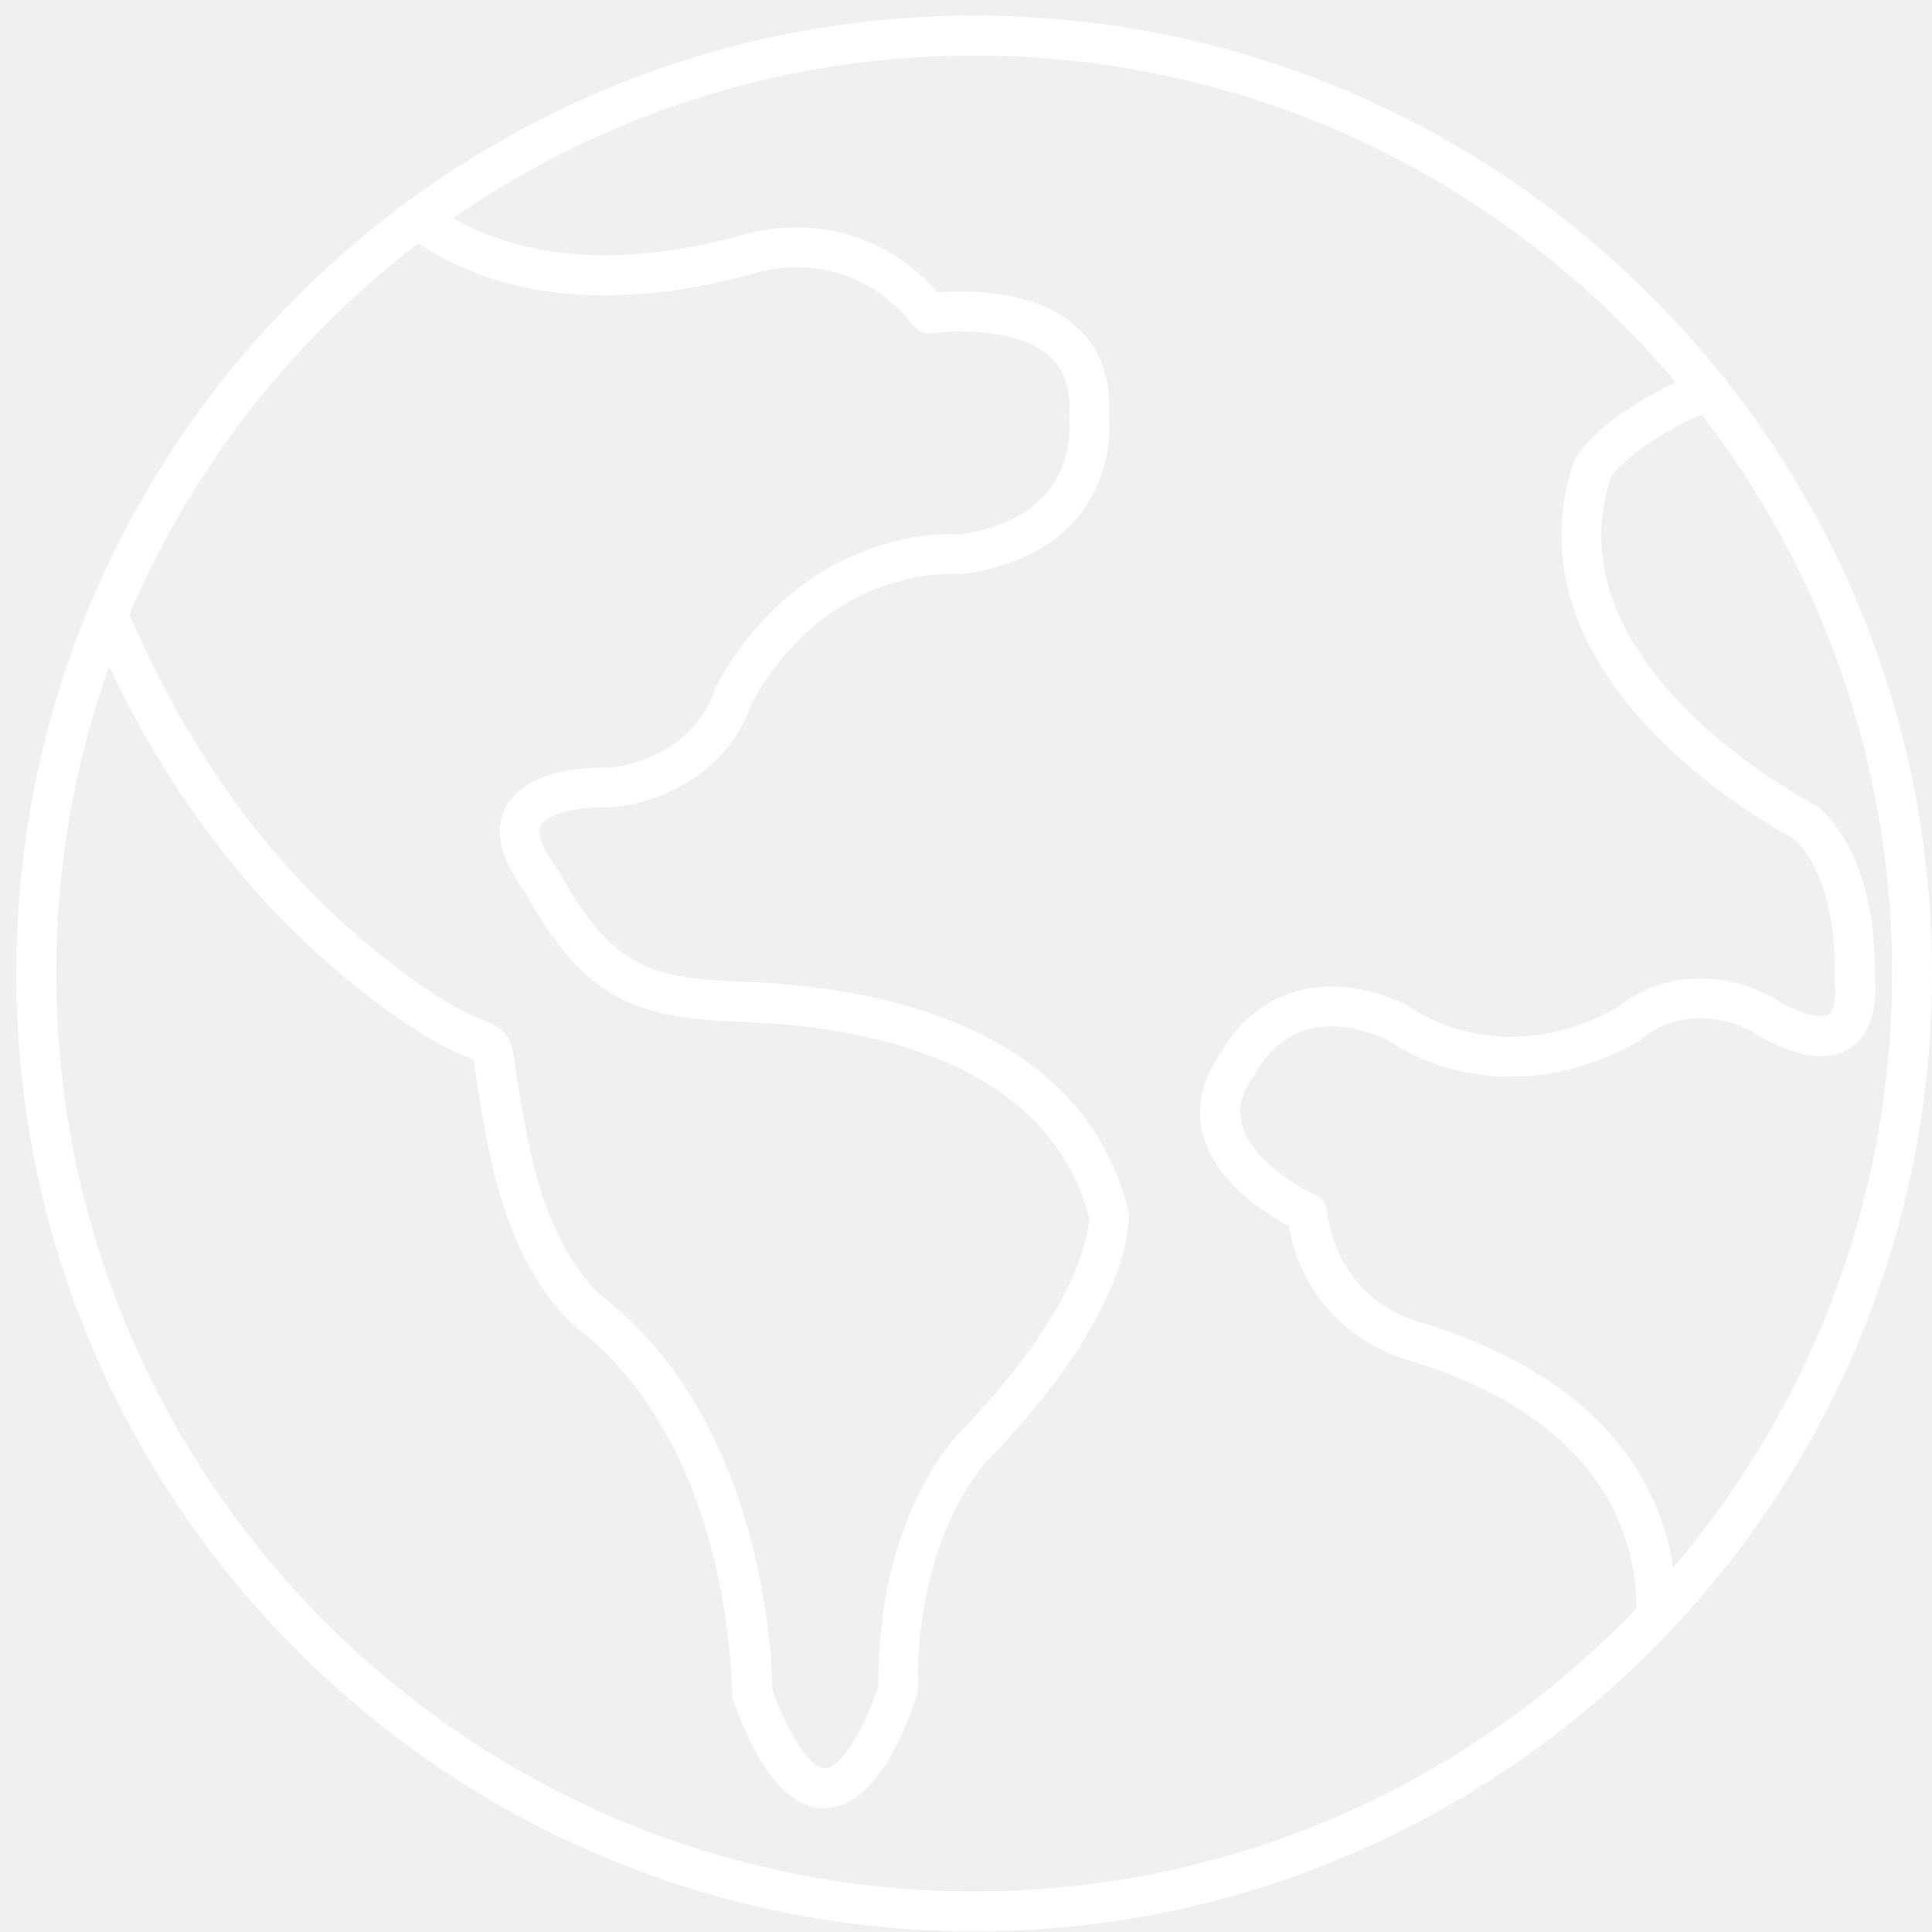
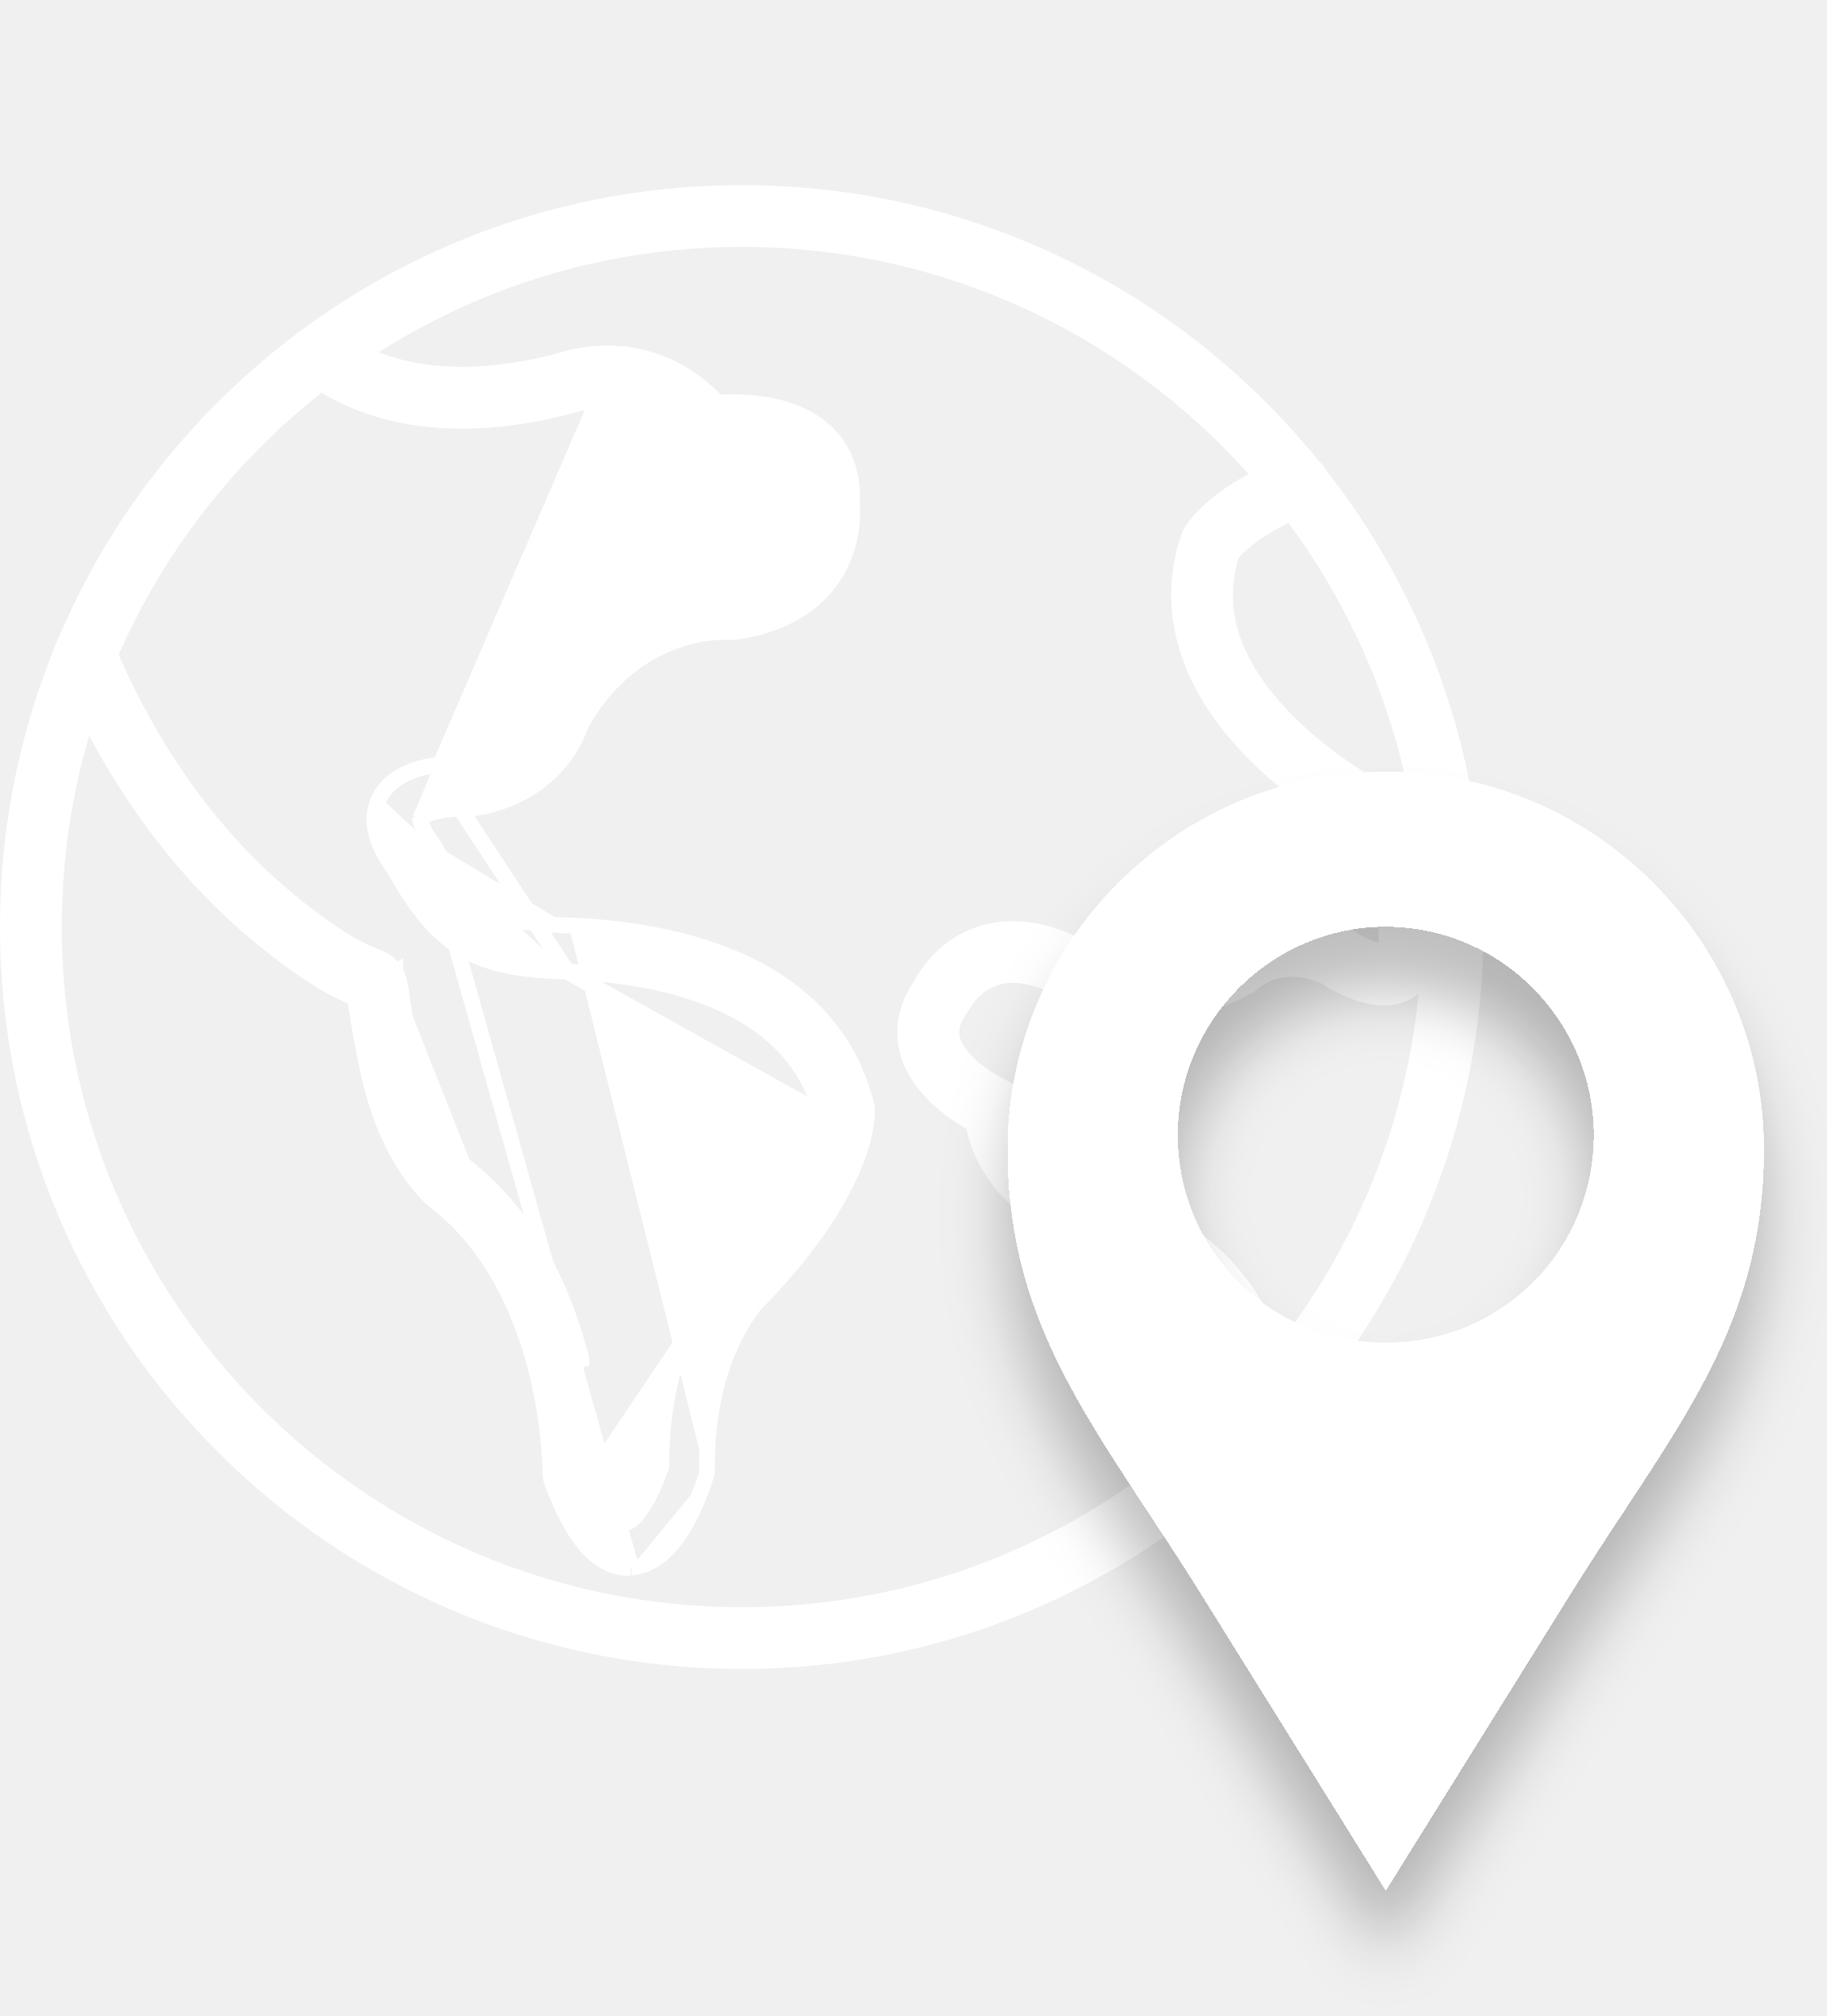
- <svg xmlns="http://www.w3.org/2000/svg" width="93" height="93" viewBox="0 0 93 93" fill="none">
-   <path fill-rule="evenodd" clip-rule="evenodd" d="M46.893 92.966C40.674 92.966 34.642 91.746 28.955 89.34C23.47 87.016 18.533 83.692 14.302 79.451C10.061 75.22 6.742 70.283 4.413 64.798C2.007 59.112 0.787 53.08 0.787 46.86C0.787 40.64 2.007 34.608 4.413 28.921C6.737 23.436 10.061 18.499 14.302 14.268C18.542 10.037 23.47 6.709 28.955 4.379C34.641 1.973 40.673 0.753 46.893 0.753C53.113 0.753 59.145 1.973 64.832 4.379C70.316 6.704 75.254 10.027 79.485 14.268C83.726 18.509 87.044 23.436 89.374 28.921C91.78 34.608 93 40.64 93 46.86C93 53.08 91.78 59.111 89.374 64.798C87.049 70.283 83.726 75.22 79.485 79.451C75.254 83.692 70.317 87.011 64.832 89.34C59.145 91.746 53.113 92.966 46.893 92.966ZM46.893 2.674C22.534 2.674 2.707 22.5 2.707 46.86C2.707 71.224 22.533 91.046 46.893 91.046C71.257 91.046 91.079 71.22 91.079 46.86C91.079 22.5 71.253 2.674 46.893 2.674Z" fill="white" />
-   <path fill-rule="evenodd" clip-rule="evenodd" d="M79.73 78.799H79.691C79.163 78.779 78.75 78.338 78.764 77.809C78.88 74.496 77.612 68.492 67.881 65.5C67.636 65.437 66.445 65.111 65.206 64.193C64.01 63.319 62.536 61.72 62.041 59.03C60.984 58.464 58.53 56.936 57.911 54.636C57.56 53.334 57.834 52.033 58.727 50.755C58.9 50.419 59.52 49.324 60.768 48.483C62.089 47.595 64.347 46.846 67.636 48.33C67.708 48.359 67.776 48.402 67.833 48.45C67.838 48.455 68.919 49.271 70.696 49.679C73.02 50.212 75.402 49.828 77.794 48.536C78.053 48.315 78.726 47.792 79.749 47.446C80.911 47.043 82.784 46.793 85.061 47.859C85.109 47.883 85.157 47.907 85.2 47.936C86.141 48.584 87.529 49.117 88 48.844C88.211 48.724 88.408 48.2 88.317 47.12C88.312 47.076 88.312 47.028 88.317 46.985C88.317 46.942 88.543 42.485 86.372 40.386C85.704 40.031 82.616 38.316 79.835 35.531C75.647 31.328 74.235 26.732 75.758 22.237C75.777 22.189 75.796 22.141 75.82 22.093C75.94 21.867 77.141 19.807 81.891 17.871C82.385 17.674 82.942 17.91 83.144 18.4C83.341 18.894 83.106 19.451 82.616 19.653C78.942 21.147 77.751 22.66 77.544 22.962C76.315 26.728 77.535 30.483 81.17 34.148C84.023 37.02 87.342 38.73 87.371 38.749C87.448 38.787 87.515 38.84 87.582 38.893C90.387 41.438 90.272 46.361 90.243 47.034C90.377 48.772 89.945 49.944 88.965 50.511C88.134 50.991 87.039 50.943 85.699 50.376C84.984 50.079 84.393 49.704 84.186 49.565C81.098 48.153 79.144 49.901 79.023 50.016C78.956 50.084 78.899 50.127 78.817 50.165C75.225 52.149 72.136 51.995 70.167 51.529C68.337 51.092 67.117 50.3 66.762 50.04C64.841 49.195 63.208 49.195 61.911 50.035C60.927 50.679 60.461 51.596 60.432 51.649C60.408 51.712 60.379 51.75 60.341 51.803C59.76 52.615 59.572 53.378 59.774 54.132C60.225 55.808 62.483 57.139 63.314 57.513C63.621 57.653 63.828 57.936 63.871 58.272C64.438 62.672 68.193 63.603 68.356 63.642C68.381 63.647 68.4 63.651 68.424 63.661C73.203 65.126 76.656 67.445 78.678 70.553C80.45 73.271 80.748 76.038 80.69 77.877C80.666 78.386 80.239 78.794 79.725 78.794L79.73 78.799Z" fill="white" />
-   <path fill-rule="evenodd" clip-rule="evenodd" d="M39.684 87.045C38.844 87.045 38.047 86.608 37.317 85.739C36.606 84.893 35.948 83.64 35.3 81.892C35.256 81.781 35.237 81.666 35.237 81.551C35.237 81.522 35.247 78.53 34.325 74.856C33.484 71.532 31.669 66.936 27.812 63.949C27.586 63.776 24.911 61.634 23.677 56.005C23.206 53.839 23.019 52.518 22.904 51.73C22.86 51.438 22.822 51.154 22.788 51C22.736 50.976 22.668 50.952 22.616 50.928C21.866 50.635 20.305 50.026 17.059 47.427C14.701 45.544 12.515 43.316 10.57 40.804C8.097 37.625 5.984 33.965 4.293 29.936C4.087 29.451 4.317 28.884 4.802 28.672C5.287 28.466 5.854 28.697 6.065 29.182C8.995 36.165 13.101 41.794 18.264 45.924C21.285 48.335 22.659 48.877 23.326 49.137C23.739 49.3 24.172 49.468 24.455 49.958C24.662 50.313 24.714 50.698 24.82 51.461C24.93 52.225 25.113 53.503 25.569 55.597C26.645 60.495 28.893 62.34 28.994 62.416C28.998 62.421 28.998 62.416 29.003 62.421C30.92 63.901 32.538 65.836 33.821 68.175C34.834 70.024 35.646 72.133 36.222 74.433C37.081 77.843 37.168 80.638 37.182 81.378C38.546 84.975 39.531 85.129 39.713 85.124C40.074 85.114 40.712 84.61 41.423 83.232C41.875 82.367 42.172 81.498 42.283 81.171C42.211 73.17 45.938 69.222 46.096 69.063C49.458 65.61 51.005 62.93 51.711 61.288C52.349 59.794 52.426 58.872 52.431 58.627C50.419 50.856 41.174 49.382 35.828 49.194C33.196 49.098 31.357 48.868 29.729 47.994C28.067 47.1 26.727 45.587 25.267 42.931C24.071 41.323 23.763 39.949 24.354 38.844C24.849 37.913 25.91 37.322 27.514 37.067C28.384 36.928 29.176 36.943 29.45 36.947C33.556 36.352 34.387 33.264 34.392 33.23C34.411 33.153 34.44 33.076 34.483 33.004C36.74 28.893 39.819 27.126 42.004 26.377C44.069 25.661 45.746 25.69 46.212 25.723C48.656 25.363 50.279 24.345 51.038 22.678C51.624 21.391 51.475 20.157 51.475 20.147C51.471 20.08 51.466 20.023 51.471 19.955C51.552 18.735 51.254 17.828 50.558 17.179C49.055 15.791 45.952 15.887 44.881 16.046C44.545 16.094 44.209 15.964 43.993 15.695C42.619 13.99 40.904 13.049 38.921 12.89C37.398 12.77 36.255 13.174 36.246 13.174C36.222 13.183 36.198 13.193 36.169 13.198C32.476 14.202 29.099 14.466 26.112 13.99C23.624 13.592 21.42 12.689 19.551 11.301C19.124 10.984 19.038 10.383 19.355 9.956C19.672 9.528 20.272 9.442 20.699 9.759C24.325 12.463 29.488 13.01 35.632 11.349C35.901 11.258 37.236 10.845 38.974 10.964C40.655 11.08 43.052 11.728 45.141 14.082C46.462 13.971 49.843 13.899 51.85 15.762C52.97 16.795 53.483 18.217 53.383 19.994C53.421 20.397 53.493 21.838 52.816 23.37C52.1 25.003 50.4 27.073 46.361 27.625C46.289 27.635 46.212 27.635 46.14 27.63C46.13 27.63 44.545 27.496 42.533 28.211C39.887 29.148 37.755 31.04 36.198 33.83C36.088 34.171 35.757 35.079 34.964 36.044C34.08 37.115 32.438 38.47 29.614 38.854C29.551 38.859 29.494 38.864 29.431 38.859C28.231 38.797 26.381 39.075 26.036 39.733C25.829 40.112 26.132 40.895 26.828 41.822C26.857 41.861 26.881 41.899 26.905 41.938C29.47 46.615 31.3 47.096 35.886 47.264C41.798 47.47 52.057 49.175 54.309 58.257C54.319 58.31 54.333 58.368 54.333 58.42C54.343 58.545 54.4 59.741 53.55 61.811C52.46 64.477 50.409 67.358 47.46 70.384C47.422 70.423 46.591 71.326 45.779 73.079C45.021 74.731 44.127 77.492 44.185 81.287C44.185 81.382 44.175 81.483 44.142 81.579C44.123 81.632 43.753 82.852 43.109 84.101C42.124 86.003 40.996 86.987 39.757 87.026C39.752 87.035 39.728 87.035 39.699 87.035L39.684 87.045Z" fill="white" />
+ <svg xmlns="http://www.w3.org/2000/svg" width="116" height="128" viewBox="0 0 116 128" fill="none">
+   <path d="M28.973 101.801L28.973 101.801C34.722 104.233 40.821 105.466 47.107 105.466C53.393 105.466 59.492 104.233 65.24 101.801L65.24 101.801C70.784 99.446 75.775 96.092 80.052 91.805C84.338 87.528 87.698 82.537 90.048 76.993L90.048 76.993C92.48 71.244 93.713 65.146 93.713 58.86C93.713 52.574 92.48 46.475 90.048 40.727L90.047 40.726C87.693 35.182 84.338 30.201 80.052 25.915C75.775 21.628 70.784 18.268 65.24 15.919L65.24 15.919C59.491 13.486 53.393 12.253 47.107 12.253C40.82 12.253 34.722 13.486 28.973 15.919L28.973 15.919C23.428 18.274 18.448 21.638 14.162 25.914C9.875 30.191 6.515 35.182 4.166 40.726L4.166 40.727C1.733 46.475 0.5 52.574 0.5 58.86C0.5 65.146 1.733 71.245 4.166 76.993L4.166 76.994C6.52 82.537 9.875 87.528 14.161 91.805C18.438 96.091 23.429 99.451 28.973 101.801ZM3.421 58.86C3.421 34.776 23.024 15.174 47.107 15.174C71.191 15.174 90.793 34.776 90.793 58.86C90.793 82.944 71.194 102.546 47.107 102.546C23.023 102.546 3.421 82.948 3.421 58.86Z" fill="white" stroke="white" />
+   <path d="M79.943 91.299H81.287L80.882 90.949C81.184 90.695 81.383 90.321 81.403 89.9L81.403 89.9L81.403 89.893C81.463 87.987 81.155 85.11 79.31 82.28C77.207 79.048 73.643 76.675 68.799 75.188C68.752 75.17 68.712 75.16 68.678 75.153C68.47 75.103 65.097 74.22 64.58 70.208C64.515 69.703 64.202 69.27 63.733 69.058L63.733 69.058C63.352 68.886 62.617 68.481 61.93 67.923C61.231 67.355 60.655 66.686 60.471 66.003C60.318 65.433 60.44 64.823 60.959 64.096C60.962 64.093 60.964 64.09 60.966 64.086C60.999 64.042 61.053 63.968 61.099 63.862C61.179 63.712 61.596 62.979 62.397 62.455C63.495 61.743 64.922 61.695 66.727 62.477C67.167 62.79 68.423 63.575 70.264 64.015L70.265 64.016C72.329 64.504 75.544 64.657 79.26 62.61C79.392 62.545 79.491 62.469 79.585 62.375C79.586 62.374 79.588 62.373 79.59 62.371C79.594 62.367 79.6 62.361 79.608 62.354C79.624 62.34 79.647 62.321 79.677 62.298C79.735 62.252 79.82 62.189 79.928 62.12C80.146 61.982 80.458 61.818 80.853 61.695C81.627 61.456 82.748 61.369 84.156 62.003C84.404 62.167 85 62.538 85.719 62.837C87.125 63.432 88.403 63.537 89.429 62.944L89.429 62.944C90.649 62.238 91.09 60.827 90.957 59.025C90.972 58.624 90.999 57.213 90.679 55.57C90.352 53.894 89.65 51.901 88.131 50.523L88.118 50.511L88.104 50.5L88.094 50.492C88.033 50.444 87.931 50.363 87.807 50.302L87.807 50.302C87.799 50.298 87.789 50.293 87.779 50.287C87.252 49.998 84.316 48.39 81.739 45.796C78.212 42.241 77.095 38.697 78.21 35.19C78.463 34.851 79.647 33.486 83.018 32.116L83.02 32.115C83.764 31.809 84.12 30.962 83.822 30.215L83.822 30.215L83.82 30.209C83.513 29.465 82.667 29.109 81.919 29.407L81.919 29.407L81.915 29.408C77.072 31.382 75.774 33.516 75.592 33.858L75.592 33.858L75.586 33.87C75.553 33.936 75.527 34.001 75.509 34.046L75.507 34.051L75.502 34.064L75.497 34.077C73.897 38.8 75.413 43.587 79.694 47.883L79.695 47.884C82.446 50.639 85.486 52.362 86.286 52.793C87.217 53.728 87.671 55.202 87.878 56.533C88.066 57.745 88.038 58.746 88.031 58.949C88.025 59.02 88.025 59.096 88.032 59.167C88.075 59.672 88.047 60.016 87.998 60.23C87.975 60.329 87.952 60.385 87.938 60.413C87.908 60.417 87.852 60.42 87.76 60.411C87.6 60.395 87.392 60.345 87.152 60.263C86.673 60.098 86.131 59.823 85.697 59.524L85.697 59.524L85.691 59.52C85.621 59.474 85.549 59.438 85.505 59.416L85.498 59.412L85.498 59.412L85.486 59.406C83.074 58.277 81.065 58.534 79.8 58.973C78.747 59.329 78.037 59.86 77.725 60.12C75.439 61.344 73.196 61.691 71.021 61.192C70.181 60.999 69.507 60.71 69.043 60.469C68.812 60.349 68.635 60.242 68.517 60.166C68.458 60.128 68.414 60.098 68.386 60.078C68.379 60.073 68.372 60.069 68.367 60.065C68.363 60.062 68.359 60.059 68.357 60.057C68.272 59.988 68.168 59.92 68.047 59.87C64.594 58.316 62.157 59.09 60.703 60.069L60.703 60.069C59.389 60.953 58.722 62.094 58.512 62.496C57.563 63.865 57.249 65.308 57.641 66.766C57.986 68.046 58.831 69.082 59.691 69.855C60.453 70.54 61.255 71.045 61.809 71.356C62.372 74.057 63.885 75.69 65.123 76.596C66.417 77.553 67.66 77.904 67.959 77.981C72.73 79.45 75.37 81.638 76.812 83.81C78.257 85.989 78.533 88.207 78.478 89.792L78.478 89.796C78.456 90.597 79.083 91.269 79.886 91.298L79.895 91.299H79.905H79.943Z" fill="white" stroke="white" />
+   <path d="M40.047 99.545H39.898C38.864 99.545 37.938 99.002 37.147 98.06C36.383 97.152 35.702 95.838 35.046 94.069C34.979 93.897 34.951 93.72 34.951 93.551V93.55C34.951 93.512 34.957 90.578 34.053 86.978C33.223 83.696 31.445 79.231 27.72 76.345C27.412 76.108 24.664 73.868 23.402 68.112L23.402 68.111C22.943 66.002 22.751 64.685 22.634 63.884L22.622 63.803C22.613 63.741 22.605 63.681 22.596 63.624C22.582 63.526 22.569 63.437 22.557 63.359C21.732 63.034 20.127 62.352 16.96 59.818C14.569 57.909 12.357 55.652 10.389 53.111C7.886 49.894 5.751 46.196 4.045 42.129C3.731 41.387 4.085 40.533 4.816 40.214L4.82 40.212L4.82 40.213C5.562 39.897 6.418 40.25 6.737 40.982L6.74 40.988L6.74 40.988C9.642 47.905 13.701 53.463 18.79 57.533C21.773 59.914 23.103 60.431 23.72 60.67L23.721 60.671L23.724 60.672C23.735 60.677 23.748 60.681 23.76 60.686C24.16 60.844 24.732 61.069 25.101 61.707M40.047 99.545L37.396 93.378C37.381 92.638 37.295 89.843 36.435 86.433L36.92 86.312C36.92 86.311 36.92 86.311 36.92 86.311C36.335 83.974 35.508 81.825 34.472 79.935L34.472 79.935C33.162 77.545 31.503 75.556 29.53 74.032C29.523 74.026 29.515 74.02 29.507 74.014C29.502 74.01 29.497 74.007 29.491 74.003C29.446 73.965 29.323 73.856 29.147 73.667C28.924 73.427 28.617 73.058 28.279 72.541C27.603 71.508 26.796 69.879 26.271 67.49C25.825 65.444 25.644 64.187 25.533 63.425L25.529 63.393C25.529 63.392 25.529 63.392 25.528 63.391C25.525 63.364 25.521 63.336 25.517 63.309C25.423 62.625 25.357 62.148 25.101 61.707M40.047 99.545L40.084 99.521M40.047 99.545L40.084 99.521M25.101 61.707C25.101 61.707 25.101 61.707 25.101 61.707L24.668 61.958L25.101 61.708C25.101 61.708 25.101 61.707 25.101 61.707ZM40.084 99.521C41.564 99.426 42.783 98.231 43.767 96.331L43.767 96.33C44.1 95.683 44.361 95.047 44.541 94.567C44.702 94.139 44.836 93.721 44.826 93.748M40.084 99.521L26.689 51.974C26.686 51.994 26.666 52.111 26.774 52.394C26.888 52.695 27.11 53.08 27.441 53.522M44.826 93.748L44.827 93.745C44.886 93.576 44.898 93.413 44.898 93.287L44.898 93.279C44.842 89.57 45.715 86.882 46.447 85.288C47.234 83.589 48.031 82.735 48.027 82.738L48.027 82.738L48.032 82.733C51.006 79.682 53.103 76.747 54.226 74.001C55.087 71.906 55.062 70.641 55.046 70.397C55.042 70.297 55.019 70.188 55.015 70.17L55.014 70.168L55.012 70.152L55.008 70.137C53.834 65.404 50.567 62.605 46.886 60.975C43.217 59.351 39.102 58.868 36.118 58.764M44.826 93.748L44.825 93.75L44.826 93.748ZM36.118 58.764C36.118 58.764 36.118 58.764 36.118 58.764L36.1 59.264L36.117 58.764C36.117 58.764 36.117 58.764 36.118 58.764ZM36.118 58.764C33.817 58.68 32.324 58.516 31.087 57.851C29.864 57.194 28.824 56.008 27.557 53.697L27.55 53.685L27.543 53.673L27.54 53.668C27.517 53.632 27.483 53.578 27.441 53.522M27.441 53.522L27.042 53.822L27.441 53.522C27.441 53.522 27.441 53.522 27.441 53.522ZM36.024 61.694L36.023 61.694C33.385 61.598 31.443 61.367 29.705 60.434L29.705 60.434C27.928 59.479 26.534 57.879 25.058 55.202C23.839 53.551 23.401 51.967 24.126 50.61M36.024 61.694L27.728 49.068M36.024 61.694C38.67 61.787 42.248 62.198 45.398 63.528C48.519 64.844 51.172 67.038 52.142 70.682M36.024 61.694L52.142 70.682M24.126 50.61C24.126 50.609 24.127 50.609 24.127 50.609L24.568 50.844L24.126 50.61C24.126 50.61 24.126 50.61 24.126 50.61ZM24.126 50.61C24.728 49.476 25.979 48.839 27.649 48.574M27.649 48.574L27.728 49.068M27.649 48.574C27.649 48.574 27.649 48.574 27.649 48.574L27.728 49.068M27.649 48.574C28.523 48.434 29.319 48.441 29.631 48.447C31.531 48.162 32.647 47.314 33.291 46.555C33.619 46.168 33.829 45.8 33.956 45.529C34.02 45.393 34.062 45.283 34.088 45.209C34.101 45.172 34.11 45.145 34.115 45.128L34.119 45.115L34.12 45.109C34.148 44.997 34.192 44.876 34.262 44.757C36.589 40.524 39.774 38.686 42.055 37.904C44.126 37.187 45.826 37.187 46.404 37.221C48.717 36.869 50.137 35.92 50.797 34.471C51.283 33.403 51.207 32.389 51.191 32.183L51.19 32.183C51.19 32.178 51.189 32.173 51.189 32.168C51.184 32.109 51.178 32.021 51.185 31.921C51.26 30.805 50.987 30.063 50.431 29.546C49.797 28.961 48.777 28.655 47.712 28.529C46.663 28.405 45.664 28.467 45.168 28.541L45.165 28.541C44.656 28.614 44.144 28.417 43.816 28.009C42.521 26.4 40.928 25.535 39.094 25.389C38.386 25.333 37.764 25.399 37.318 25.479C37.095 25.519 36.918 25.563 36.798 25.595C36.738 25.612 36.692 25.625 36.661 25.635L36.625 25.646C36.598 25.657 36.552 25.673 36.496 25.685C32.759 26.699 29.315 26.973 26.247 26.484L26.246 26.484C23.686 26.074 21.405 25.142 19.467 23.702C18.816 23.219 18.686 22.305 19.166 21.658L19.166 21.658C19.649 21.007 20.563 20.878 21.21 21.358L21.212 21.358C24.667 23.935 29.647 24.504 35.7 22.87C36.033 22.759 37.422 22.342 39.222 22.466L27.728 49.068M29.212 73.919C29.213 73.919 29.214 73.919 29.215 73.919L29.213 73.919H29.212ZM29.212 73.919C29.212 73.919 29.212 73.919 29.212 73.919H29.212H29.212H29.212ZM52.142 70.682C52.126 70.953 52.024 71.782 51.465 73.09L52.142 70.682ZM39.476 96.267C39.101 95.851 38.552 94.999 37.894 93.281L51.464 73.091C50.785 74.67 49.276 77.299 45.953 80.713C45.701 80.967 41.949 85.009 41.996 93.09C41.87 93.457 41.594 94.233 41.193 95L41.192 95.002C40.852 95.663 40.541 96.088 40.293 96.341C40.081 96.558 39.954 96.609 39.921 96.621C39.869 96.604 39.716 96.534 39.476 96.267ZM39.934 96.625C39.939 96.625 39.941 96.626 39.941 96.626C39.941 96.626 39.939 96.626 39.934 96.625ZM26.689 51.971L26.692 51.966C26.705 51.941 26.771 51.86 26.976 51.76C27.169 51.665 27.428 51.581 27.734 51.514C28.342 51.381 29.057 51.33 29.614 51.358C29.711 51.365 29.799 51.358 29.854 51.354C29.858 51.353 29.862 51.353 29.866 51.353L29.88 51.352L29.895 51.35C32.863 50.946 34.613 49.514 35.563 48.363L35.564 48.362C36.376 47.373 36.737 46.438 36.872 46.032C38.375 43.356 40.411 41.568 42.913 40.683L42.914 40.682C44.679 40.055 46.088 40.115 46.32 40.128L46.32 40.129C46.413 40.135 46.525 40.136 46.641 40.121L46.642 40.121C50.863 39.544 52.706 37.355 53.487 35.571C54.193 33.973 54.14 32.474 54.097 31.985C54.196 30.104 53.643 28.54 52.404 27.396C51.298 26.369 49.84 25.897 48.53 25.688C47.361 25.502 46.269 25.519 45.561 25.565C43.405 23.242 40.957 22.585 39.222 22.466L26.689 51.971ZM34.119 45.112L34.119 45.113C34.12 45.111 34.12 45.11 34.12 45.109C34.121 45.106 34.121 45.105 34.12 45.109C34.12 45.11 34.12 45.111 34.119 45.112Z" fill="white" stroke="white" />
+   <g filter="url(#filter0_bd_106_48)">
+     <path fill-rule="evenodd" clip-rule="evenodd" d="M88 49C101.228 49 112 59.763 112 72.981C112 84.689 105.953 91.109 99.528 101.495L88 120L76.472 101.495C70.047 91.109 64 84.689 64 72.981C64 59.763 74.772 49 88 49ZM88 58.819C95.37 58.819 101.228 64.862 101.228 72.037C101.228 79.402 95.37 85.255 88 85.255C80.63 85.255 74.772 79.402 74.772 72.037C74.772 64.862 80.63 58.819 88 58.819Z" fill="white" />
+     <path d="M88 49.5C100.953 49.5 111.5 60.04 111.5 72.981C111.5 82.301 107.63 88.173 102.721 95.619C101.56 97.38 100.342 99.228 99.103 101.231C99.103 101.231 99.103 101.231 99.102 101.232L88 119.054L76.898 101.232C76.897 101.231 76.897 101.231 76.897 101.231C75.658 99.228 74.44 97.38 73.279 95.619C68.37 88.173 64.5 82.301 64.5 72.981C64.5 60.04 75.047 49.5 88 49.5ZM101.728 72.037C101.728 64.59 95.65 58.319 88 58.319C80.35 58.319 74.272 64.59 74.272 72.037C74.272 79.678 80.354 85.755 88 85.755C95.646 85.755 101.728 79.678 101.728 72.037Z" stroke="white" />
+   </g>
+   <defs>
+     <filter id="filter0_bd_106_48" x="55" y="40" width="66" height="89" filterUnits="userSpaceOnUse" color-interpolation-filters="sRGB">
+       <feFlood flood-opacity="0" result="BackgroundImageFix" />
+       <feGaussianBlur in="BackgroundImageFix" stdDeviation="4.5" />
+       <feComposite in2="SourceAlpha" operator="in" result="effect1_backgroundBlur_106_48" />
+       <feColorMatrix in="SourceAlpha" type="matrix" values="0 0 0 0 0 0 0 0 0 0 0 0 0 0 0 0 0 0 127 0" result="hardAlpha" />
+       <feOffset dy="4" />
+       <feGaussianBlur stdDeviation="2" />
+       <feComposite in2="hardAlpha" operator="out" />
+       <feColorMatrix type="matrix" values="0 0 0 0 0 0 0 0 0 0 0 0 0 0 0 0 0 0 0.25 0" />
+       <feBlend mode="normal" in2="effect1_backgroundBlur_106_48" result="effect2_dropShadow_106_48" />
+       <feBlend mode="normal" in="SourceGraphic" in2="effect2_dropShadow_106_48" result="shape" />
+     </filter>
+   </defs>
</svg>
